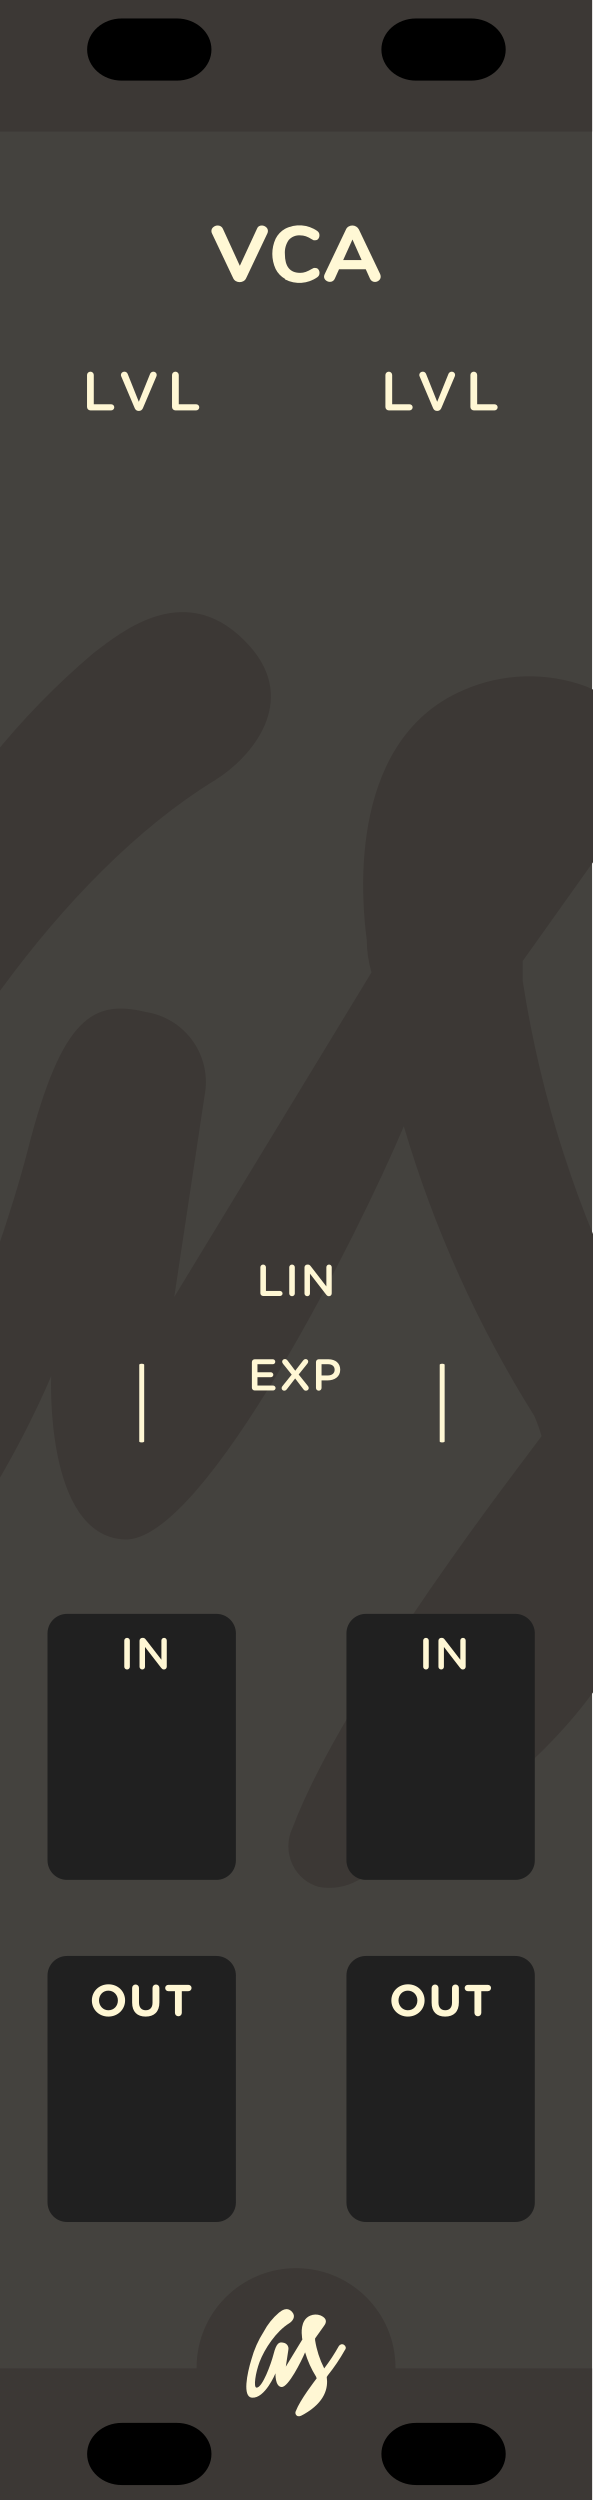
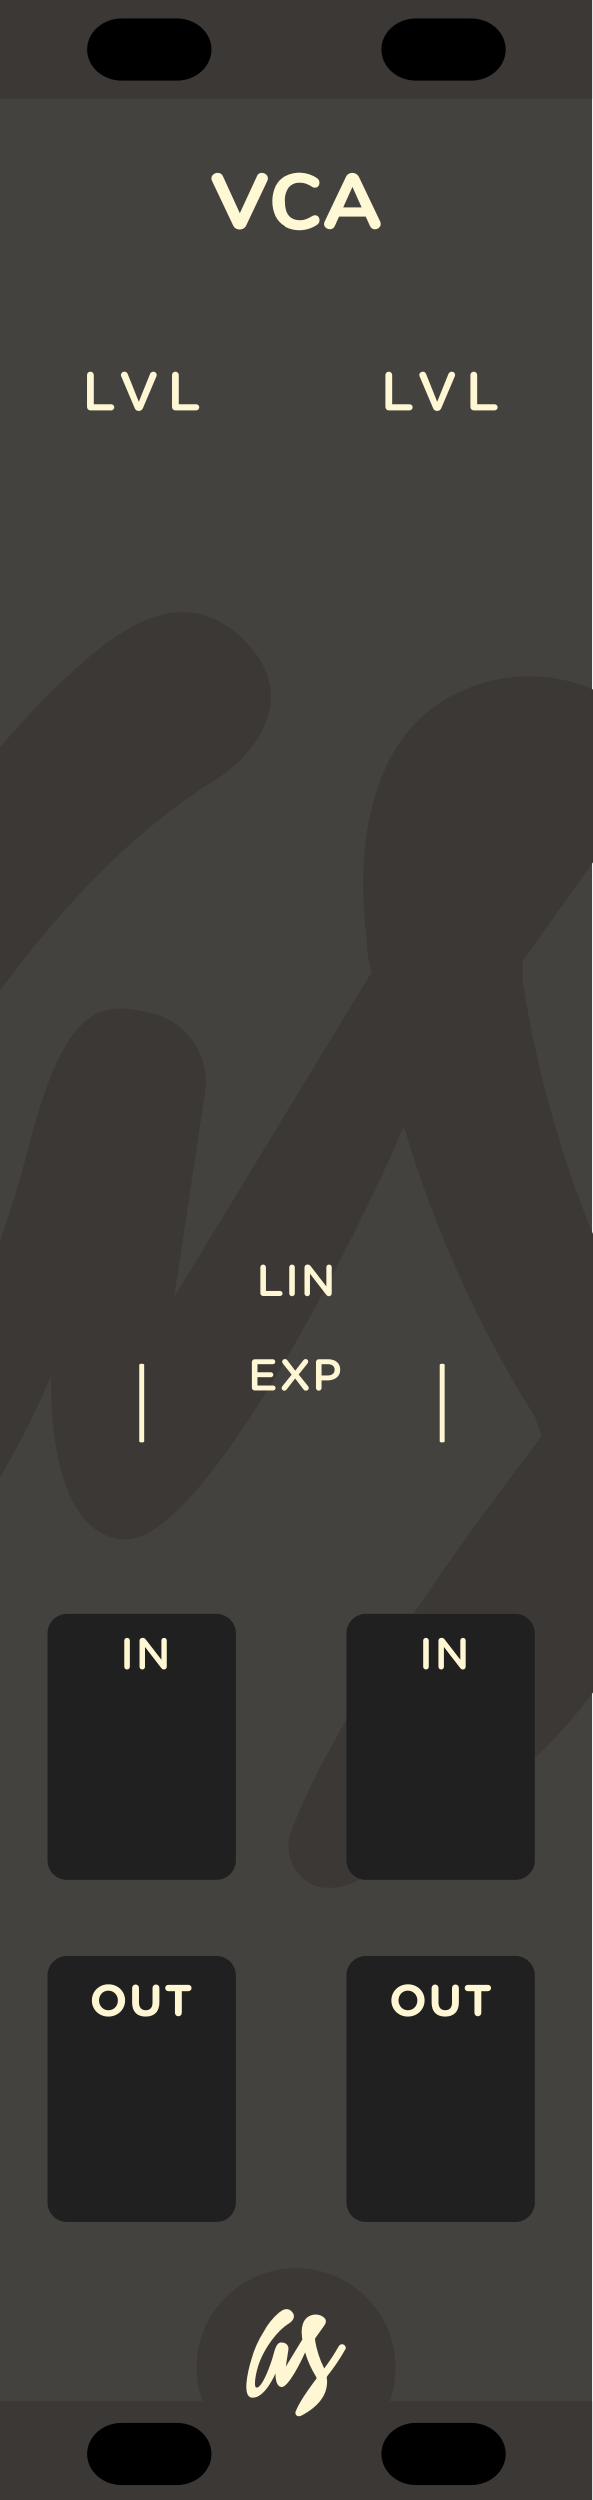
<svg xmlns="http://www.w3.org/2000/svg" width="90" height="380" viewBox="0 0 23.813 100.542" version="1.1" id="svg4541">
  <defs id="defs4535" />
  <g id="layer1" transform="translate(-61.97803,-53.7443)">
    <rect y="53.744" x="61.978" height="100.542" width="23.812" id="rect1709" style="opacity:1;vector-effect:none;fill:#44423e;fill-opacity:1;stroke:none;stroke-width:0.223;stroke-linecap:butt;stroke-linejoin:miter;stroke-miterlimit:4;stroke-dasharray:none;stroke-dashoffset:0;stroke-opacity:1" />
    <g style="fill:#3c3835;fill-opacity:1;stroke-width:0.881" id="g1661" data-name="Layer 2" transform="matrix(2.098122,0,0,2.098122,-51.9489,-652.4857)">
      <g style="fill:#3c3835;fill-opacity:1" id="g1659" data-name="Layer 1-2">
        <path id="path1657" class="cls-4" d="m 71.31,357 a 0.91,0.91 0 0 0 -0.41,-0.53 0.77,0.77 0 0 0 -0.64,-0.1 0.91,0.91 0 0 0 -0.53,0.41 43.94,43.94 0 0 1 -3.33,5.08 21.5,21.5 0 0 1 -2.08,-6.45 v -0.39 l 2,-2.81 c 0.24,-0.34 1.26,-1.56 -0.78,-2.45 a 3.15,3.15 0 0 0 -2.36,0.07 c -2.32,1 -1.92,4.26 -1.85,4.79 q 0,0.31 0.09,0.62 l -3.78,6.22 c 0,0 0.49,-3.26 0.58,-3.85 A 1.36,1.36 0 0 0 57.1,356 c -1,-0.24 -1.61,0.06 -2.27,2.65 -0.56,2.19 -2.54,7.64 -3.86,7.6 -0.78,0 -0.24,-3.41 0.68,-5.87 1.12,-2.95 3.78,-7 6.78,-8.83 0.69,-0.43 1.6,-1.5 0.66,-2.56 -1.19,-1.34 -2.46,-0.28 -3,0.13 a 14.68,14.68 0 0 0 -3.49,4.35 22.82,22.82 0 0 0 -2.81,6.33 c -1,3.25 -2.07,8.54 0.1,8.74 3,0.27 5.39,-5.56 5.39,-5.56 0,0 -0.13,3.05 1.4,3.13 1.53,0.08 4.51,-5.9 5.36,-7.92 a 22.36,22.36 0 0 0 2.5,5.55 2.87,2.87 0 0 1 0.14,0.39 c -0.34,0.47 -3.77,4.86 -4.77,7.5 a 0.82,0.82 0 0 0 0,0.72 0.79,0.79 0 0 0 0.5,0.42 1.12,1.12 0 0 0 0.74,-0.12 5.53,5.53 0 0 0 0.66,-0.35 c 4.83,-2.78 5.52,-6 5.17,-8.48 a 2.08,2.08 0 0 1 0.26,-0.4 42.2,42.2 0 0 0 3.89,-5.77 0.76,0.76 0 0 0 0.18,-0.65 z" style="fill:#3c3835;fill-opacity:1" />
      </g>
    </g>
-     <rect y="148.994" x="61.978" height="5.292" width="23.812" id="rect1759" style="opacity:1;vector-effect:none;fill:#3c3835;fill-opacity:1;stroke:none;stroke-width:0.258;stroke-linecap:butt;stroke-linejoin:miter;stroke-miterlimit:4;stroke-dasharray:none;stroke-dashoffset:0;stroke-opacity:1" />
-     <rect style="opacity:1;vector-effect:none;fill:#3c3835;fill-opacity:1;stroke:none;stroke-width:0.258;stroke-linecap:butt;stroke-linejoin:miter;stroke-miterlimit:4;stroke-dasharray:none;stroke-dashoffset:0;stroke-opacity:1" id="rect1806" width="23.812" height="5.292" x="61.978" y="53.744" />
+     <rect y="150.317" x="61.978" height="3.969" width="23.812" id="rect1759" style="opacity:1;vector-effect:none;fill:#3c3835;fill-opacity:1;stroke:none;stroke-width:0.223;stroke-linecap:butt;stroke-linejoin:miter;stroke-miterlimit:4;stroke-dasharray:none;stroke-dashoffset:0;stroke-opacity:1" />
+     <rect style="opacity:1;vector-effect:none;fill:#3c3835;fill-opacity:1;stroke:none;stroke-width:0.223;stroke-linecap:butt;stroke-linejoin:miter;stroke-miterlimit:4;stroke-dasharray:none;stroke-dashoffset:0;stroke-opacity:1" id="rect1806" width="23.812" height="3.969" x="61.978" y="53.744" />
    <g id="g2195" style="display:inline;stroke-width:0.881" transform="translate(61.97803,60.44709)">
      <circle r="4" cy="88.516" cx="11.906" id="circle1732" style="opacity:1;vector-effect:none;fill:#3c3835;fill-opacity:1;stroke:none;stroke-width:0.197;stroke-linecap:butt;stroke-linejoin:miter;stroke-miterlimit:4;stroke-dasharray:none;stroke-dashoffset:0;stroke-opacity:1" />
      <g transform="matrix(0.1762202,0,0,0.1762202,1.337592,24.78075)" data-name="Layer 2" id="g1738" style="fill:#fff7d4;fill-opacity:1">
        <g data-name="Layer 1-2" id="g1736" style="fill:#fff7d4;fill-opacity:1">
          <path style="fill:#fff7d4;fill-opacity:1" d="m 71.31,357 a 0.91,0.91 0 0 0 -0.41,-0.53 0.77,0.77 0 0 0 -0.64,-0.1 0.91,0.91 0 0 0 -0.53,0.41 43.94,43.94 0 0 1 -3.33,5.08 21.5,21.5 0 0 1 -2.08,-6.45 v -0.39 l 2,-2.81 c 0.24,-0.34 1.26,-1.56 -0.78,-2.45 a 3.15,3.15 0 0 0 -2.36,0.07 c -2.32,1 -1.92,4.26 -1.85,4.79 q 0,0.31 0.09,0.62 l -3.78,6.22 c 0,0 0.49,-3.26 0.58,-3.85 A 1.36,1.36 0 0 0 57.1,356 c -1,-0.24 -1.61,0.06 -2.27,2.65 -0.56,2.19 -2.54,7.64 -3.86,7.6 -0.78,0 -0.24,-3.41 0.68,-5.87 1.12,-2.95 3.78,-7 6.78,-8.83 0.69,-0.43 1.6,-1.5 0.66,-2.56 -1.19,-1.34 -2.46,-0.28 -3,0.13 a 14.68,14.68 0 0 0 -3.49,4.35 22.82,22.82 0 0 0 -2.81,6.33 c -1,3.25 -2.07,8.54 0.1,8.74 3,0.27 5.39,-5.56 5.39,-5.56 0,0 -0.13,3.05 1.4,3.13 1.53,0.08 4.51,-5.9 5.36,-7.92 a 22.36,22.36 0 0 0 2.5,5.55 2.87,2.87 0 0 1 0.14,0.39 c -0.34,0.47 -3.77,4.86 -4.77,7.5 a 0.82,0.82 0 0 0 0,0.72 0.79,0.79 0 0 0 0.5,0.42 1.12,1.12 0 0 0 0.74,-0.12 5.53,5.53 0 0 0 0.66,-0.35 c 4.83,-2.78 5.52,-6 5.17,-8.48 a 2.08,2.08 0 0 1 0.26,-0.4 42.2,42.2 0 0 0 3.89,-5.77 0.76,0.76 0 0 0 0.18,-0.65 z" class="cls-4" id="path1734" />
        </g>
      </g>
    </g>
    <rect style="display:inline;opacity:1;vector-effect:none;fill:#000000;fill-opacity:1;stroke:none;stroke-width:0.152;stroke-linecap:butt;stroke-linejoin:miter;stroke-miterlimit:4;stroke-dasharray:none;stroke-dashoffset:0;stroke-opacity:1" id="rect863" width="5" height="2.5" x="65.482" y="151.186" ry="1.392" />
    <path id="rect865" d="m 78.709,151.186 c -0.771,0 -1.392,0.558 -1.392,1.25 0,0.693 0.621,1.25 1.392,1.25 h 2.215 c 0.771,0 1.392,-0.558 1.392,-1.25 0,-0.692 -0.621,-1.25 -1.392,-1.25 z" style="display:inline;opacity:1;vector-effect:none;fill:#000000;fill-opacity:1;stroke:none;stroke-width:0.152;stroke-linecap:butt;stroke-linejoin:miter;stroke-miterlimit:4;stroke-dasharray:none;stroke-dashoffset:0;stroke-opacity:1" />
    <rect ry="1.392" y="54.486" x="65.482" height="2.5" width="5" id="rect861" style="display:inline;opacity:1;vector-effect:none;fill:#000000;fill-opacity:1;stroke:none;stroke-width:0.152;stroke-linecap:butt;stroke-linejoin:miter;stroke-miterlimit:4;stroke-dasharray:none;stroke-dashoffset:0;stroke-opacity:1" />
    <path id="path1191" d="m 78.709,54.486 c -0.771,0 -1.392,0.558 -1.392,1.25 0,0.692 0.621,1.25 1.392,1.25 h 2.215 c 0.771,0 1.392,-0.558 1.392,-1.25 0,-0.693 -0.621,-1.25 -1.392,-1.25 z" style="display:inline;opacity:1;vector-effect:none;fill:#000000;fill-opacity:1;stroke:none;stroke-width:0.152;stroke-linecap:butt;stroke-linejoin:miter;stroke-miterlimit:4;stroke-dasharray:none;stroke-dashoffset:0;stroke-opacity:1" />
-     <g transform="matrix(0.2645833,0,0,0.2645833,-22.62117,-11.24986)" id="g2289">
+     <g transform="matrix(0.2645833,0,0,0.2645833,-22.62117,-13.36653)" id="g2289">
      <path d="m 39.27,155.76 a 0.85,0.85 0 0 1 0.46,-0.13 1,1 0 0 1 0.65,0.24 0.74,0.74 0 0 1 0.29,0.59 0.85,0.85 0 0 1 -0.08,0.36 l -3.24,6.84 a 0.94,0.94 0 0 1 -0.4,0.43 1.18,1.18 0 0 1 -1.15,0 0.94,0.94 0 0 1 -0.4,-0.43 l -3.24,-6.84 a 0.77,0.77 0 0 1 -0.08,-0.35 0.74,0.74 0 0 1 0.3,-0.6 1,1 0 0 1 0.67,-0.24 0.88,0.88 0 0 1 0.46,0.13 0.79,0.79 0 0 1 0.32,0.38 l 2.57,5.62 2.6,-5.62 a 0.8,0.8 0 0 1 0.27,-0.38 z" transform="translate(319.8,124.29)" style="fill:#fff8d5" id="path2283" />
      <path d="m 43.28,163.75 a 3.55,3.55 0 0 1 -1.44,-1.51 5.51,5.51 0 0 1 0,-4.6 3.56,3.56 0 0 1 1.44,-1.51 4.73,4.73 0 0 1 4.9,0.34 0.92,0.92 0 0 1 0.25,0.29 0.8,0.8 0 0 1 0.07,0.36 0.84,0.84 0 0 1 -0.17,0.53 0.52,0.52 0 0 1 -0.43,0.22 0.93,0.93 0 0 1 -0.29,0 1.15,1.15 0 0 1 -0.28,-0.15 4.06,4.06 0 0 0 -0.89,-0.45 2.72,2.72 0 0 0 -0.88,-0.14 2.11,2.11 0 0 0 -1.73,0.71 3.32,3.32 0 0 0 -0.58,2.13 q 0,2.86 2.32,2.86 a 2.53,2.53 0 0 0 0.84,-0.14 5.29,5.29 0 0 0 0.92,-0.45 1.74,1.74 0 0 1 0.3,-0.15 0.84,0.84 0 0 1 0.28,0 0.52,0.52 0 0 1 0.43,0.22 0.84,0.84 0 0 1 0.17,0.53 0.77,0.77 0 0 1 -0.08,0.37 0.89,0.89 0 0 1 -0.25,0.28 4.73,4.73 0 0 1 -4.9,0.34 z" transform="translate(319.8,124.29)" style="fill:#fff8d5" id="path2285" />
      <path d="m 57.81,163.41 a 0.72,0.72 0 0 1 -0.27,0.57 0.91,0.91 0 0 1 -0.62,0.23 0.81,0.81 0 0 1 -0.43,-0.13 0.79,0.79 0 0 1 -0.31,-0.38 l -0.64,-1.42 h -4.06 l -0.64,1.42 a 0.78,0.78 0 0 1 -0.74,0.5 0.94,0.94 0 0 1 -0.62,-0.23 0.72,0.72 0 0 1 -0.28,-0.57 1,1 0 0 1 0.1,-0.38 l 3.24,-6.8 a 0.94,0.94 0 0 1 0.4,-0.44 1.13,1.13 0 0 1 0.56,-0.15 1.11,1.11 0 0 1 0.58,0.16 1.07,1.07 0 0 1 0.41,0.43 l 3.24,6.8 a 1,1 0 0 1 0.08,0.39 z m -5.7,-2.53 h 2.8 l -1.39,-3.12 z" transform="translate(319.8,124.29)" style="fill:#fff8d5" id="path2287" />
    </g>
  </g>
  <g id="layer2">
    <g transform="matrix(0.2760238,0,0,0.2760238,239.6447,-41.1702)" style="fill:#fff7d4;fill-opacity:1;stroke-width:0.919" id="g1005">
      <path id="path11726" d="m -855.523,208.447 c 0,0.281 0.219,0.5 0.5,0.5 h 3.016 c 0.25,0 0.453,-0.203 0.453,-0.453 0,-0.25 -0.203,-0.438 -0.453,-0.438 h -2.531 v -4.266 c 0,-0.266 -0.219,-0.484 -0.484,-0.484 -0.281,0 -0.5,0.219 -0.5,0.484 z m 0,0" style="fill:#fff7d4;fill-opacity:1;stroke:none;stroke-width:0.881" />
      <path id="path11718" d="m -848.01,209.025 h 0.047 c 0.281,0 0.469,-0.156 0.578,-0.391 l 1.969,-4.641 c 0.016,-0.062 0.047,-0.141 0.047,-0.219 0,-0.266 -0.219,-0.469 -0.484,-0.469 -0.234,0 -0.422,0.156 -0.484,0.328 l -1.641,4.062 -1.609,-4.031 c -0.078,-0.219 -0.25,-0.359 -0.5,-0.359 -0.281,0 -0.5,0.219 -0.5,0.484 0,0.078 0.031,0.156 0.062,0.234 l 1.953,4.609 c 0.109,0.234 0.281,0.391 0.562,0.391 z m 0,0" style="fill:#fff7d4;fill-opacity:1;stroke:none;stroke-width:0.881" />
      <path id="path11710" d="m -843.139,208.447 c 0,0.281 0.219,0.5 0.5,0.5 h 3.016 c 0.25,0 0.453,-0.203 0.453,-0.453 0,-0.25 -0.203,-0.438 -0.453,-0.438 h -2.531 v -4.266 c 0,-0.266 -0.219,-0.484 -0.484,-0.484 -0.281,0 -0.5,0.219 -0.5,0.484 z m 0,0" style="fill:#fff7d4;fill-opacity:1;stroke:none;stroke-width:0.881" />
    </g>
    <g transform="translate(-4.860342,-2.645819)" id="g1942" style="display:inline">
      <path style="display:inline;fill:#202020;fill-opacity:1;fill-rule:nonzero;stroke:none;stroke-width:0.233" d="m 26.369,82.091 c 0,-0.43 -0.353,-0.782 -0.783,-0.782 h -6.01 c -0.43,0 -0.783,0.351 -0.783,0.782 v 9.134 c 0,0.43 0.353,0.783 0.783,0.783 h 6.01 c 0.43,0 0.783,-0.353 0.783,-0.783 z m 0,0" id="path1934" />
      <path id="path1936" d="m 21.263,83.747 c 0.388,0 0.673,-0.293 0.673,-0.651 0,-0.358 -0.28,-0.647 -0.668,-0.647 -0.388,0 -0.668,0.293 -0.668,0.647 v 0.004 c 0,0.358 0.28,0.647 0.664,0.647 z m 0.004,-0.254 c -0.22,0 -0.38,-0.181 -0.38,-0.397 0,-0.216 0.155,-0.392 0.375,-0.392 0.224,0 0.384,0.177 0.384,0.392 v 0.004 c 0,0.216 -0.155,0.392 -0.38,0.392 z m 0,0" style="display:inline;fill:#fff7d4;fill-opacity:1;stroke:none;stroke-width:0.233" />
      <path id="path1938" d="m 22.763,83.747 c 0.341,0 0.552,-0.19 0.552,-0.569 V 82.595 c 0,-0.078 -0.06,-0.138 -0.138,-0.138 -0.078,0 -0.138,0.06 -0.138,0.138 v 0.595 c 0,0.198 -0.104,0.302 -0.272,0.302 -0.168,0 -0.272,-0.108 -0.272,-0.311 V 82.595 c 0,-0.078 -0.06,-0.138 -0.138,-0.138 -0.073,0 -0.138,0.06 -0.138,0.138 v 0.591 c 0,0.371 0.207,0.561 0.543,0.561 z m 0,0" style="display:inline;fill:#fff7d4;fill-opacity:1;stroke:none;stroke-width:0.233" />
      <path id="path1940" d="m 23.941,83.596 c 0,0.078 0.06,0.138 0.138,0.138 0.078,0 0.138,-0.06 0.138,-0.138 v -0.871 h 0.263 c 0.073,0 0.129,-0.056 0.129,-0.129 0,-0.069 -0.056,-0.125 -0.129,-0.125 h -0.807 c -0.069,0 -0.125,0.056 -0.125,0.125 0,0.073 0.056,0.129 0.125,0.129 H 23.941 Z m 0,0" style="display:inline;fill:#fff7d4;fill-opacity:1;stroke:none;stroke-width:0.233" />
    </g>
    <g transform="translate(11.63536)" id="g1956">
      <g transform="translate(-5.820833,-196.4583)" id="g1948">
        <g style="display:inline" id="g1946" transform="translate(-10.67487,180.0542)">
          <path id="path1944" d="m 26.369,82.091 c 0,-0.43 -0.353,-0.782 -0.783,-0.782 h -6.01 c -0.43,0 -0.783,0.351 -0.783,0.782 v 9.134 c 0,0.43 0.353,0.783 0.783,0.783 h 6.01 c 0.43,0 0.783,-0.353 0.783,-0.783 z m 0,0" style="display:inline;fill:#202020;fill-opacity:1;fill-rule:nonzero;stroke:none;stroke-width:0.233" />
        </g>
      </g>
      <g id="g1954" style="fill:#fff7d4;fill-opacity:1;stroke-width:0.919" transform="matrix(0.2760238,0,0,0.2760238,246.0011,-18.27371)">
        <path style="fill:#fff7d4;fill-opacity:1;stroke:none;stroke-width:0.881" d="m -871.725,309.059 c 0,0.219 0.188,0.391 0.406,0.391 0.219,0 0.406,-0.172 0.406,-0.391 v -3.828 c 0,-0.219 -0.188,-0.391 -0.406,-0.391 -0.219,0 -0.406,0.172 -0.406,0.391 z m 0,0" id="path1950" />
        <path style="fill:#fff7d4;fill-opacity:1;stroke:none;stroke-width:0.881" d="m -869.503,309.059 c 0,0.219 0.188,0.391 0.406,0.391 0.219,0 0.391,-0.172 0.391,-0.391 v -2.891 l 2.344,3.031 c 0.109,0.141 0.219,0.25 0.406,0.25 h 0.031 c 0.219,0 0.391,-0.188 0.391,-0.406 v -3.812 c 0,-0.219 -0.172,-0.391 -0.391,-0.391 -0.219,0 -0.391,0.172 -0.391,0.391 v 2.797 l -2.281,-2.953 c -0.109,-0.141 -0.219,-0.234 -0.406,-0.234 h -0.094 c -0.219,0 -0.406,0.188 -0.406,0.406 z m 0,0" id="path1952" />
      </g>
    </g>
    <g style="display:inline" id="g1026" transform="translate(-16.88191,-2.645819)">
      <path id="path25377" d="m 26.369,82.091 c 0,-0.43 -0.353,-0.782 -0.783,-0.782 h -6.01 c -0.43,0 -0.783,0.351 -0.783,0.782 v 9.134 c 0,0.43 0.353,0.783 0.783,0.783 h 6.01 c 0.43,0 0.783,-0.353 0.783,-0.783 z m 0,0" style="display:inline;fill:#202020;fill-opacity:1;fill-rule:nonzero;stroke:none;stroke-width:0.233" />
      <g id="g896" transform="translate(-0.023128)">
        <path id="path12074" d="m 21.263,83.747 c 0.388,0 0.673,-0.293 0.673,-0.651 0,-0.358 -0.28,-0.647 -0.668,-0.647 -0.388,0 -0.668,0.293 -0.668,0.647 v 0.004 c 0,0.358 0.28,0.647 0.664,0.647 z m 0.004,-0.254 c -0.22,0 -0.38,-0.181 -0.38,-0.397 0,-0.216 0.155,-0.392 0.375,-0.392 0.224,0 0.384,0.177 0.384,0.392 v 0.004 c 0,0.216 -0.155,0.392 -0.38,0.392 z m 0,0" style="display:inline;fill:#fff7d4;fill-opacity:1;stroke:none;stroke-width:0.233" />
        <path id="path12070" d="m 22.763,83.747 c 0.341,0 0.552,-0.19 0.552,-0.569 V 82.595 c 0,-0.078 -0.06,-0.138 -0.138,-0.138 -0.078,0 -0.138,0.06 -0.138,0.138 v 0.595 c 0,0.198 -0.104,0.302 -0.272,0.302 -0.168,0 -0.272,-0.108 -0.272,-0.311 V 82.595 c 0,-0.078 -0.06,-0.138 -0.138,-0.138 -0.073,0 -0.138,0.06 -0.138,0.138 v 0.591 c 0,0.371 0.207,0.561 0.543,0.561 z m 0,0" style="display:inline;fill:#fff7d4;fill-opacity:1;stroke:none;stroke-width:0.233" />
        <path id="path12066" d="m 23.941,83.596 c 0,0.078 0.06,0.138 0.138,0.138 0.078,0 0.138,-0.06 0.138,-0.138 v -0.871 h 0.263 c 0.073,0 0.129,-0.056 0.129,-0.129 0,-0.069 -0.056,-0.125 -0.129,-0.125 h -0.807 c -0.069,0 -0.125,0.056 -0.125,0.125 0,0.073 0.056,0.129 0.125,0.129 H 23.941 Z m 0,0" style="display:inline;fill:#fff7d4;fill-opacity:1;stroke:none;stroke-width:0.233" />
      </g>
    </g>
    <g id="g1271" transform="translate(-0.3862016)">
      <g id="g1598" transform="translate(-5.820833,-196.4583)">
        <g transform="translate(-10.67487,180.0542)" id="g1528" style="display:inline">
          <path style="display:inline;fill:#202020;fill-opacity:1;fill-rule:nonzero;stroke:none;stroke-width:0.233" d="m 26.369,82.091 c 0,-0.43 -0.353,-0.782 -0.783,-0.782 h -6.01 c -0.43,0 -0.783,0.351 -0.783,0.782 v 9.134 c 0,0.43 0.353,0.783 0.783,0.783 h 6.01 c 0.43,0 0.783,-0.353 0.783,-0.783 z m 0,0" id="path1520" />
        </g>
      </g>
      <g transform="matrix(0.2760238,0,0,0.2760238,246.0011,-18.27371)" style="fill:#fff7d4;fill-opacity:1;stroke-width:0.919" id="g1263">
        <path id="path1259" d="m -871.725,309.059 c 0,0.219 0.188,0.391 0.406,0.391 0.219,0 0.406,-0.172 0.406,-0.391 v -3.828 c 0,-0.219 -0.188,-0.391 -0.406,-0.391 -0.219,0 -0.406,0.172 -0.406,0.391 z m 0,0" style="fill:#fff7d4;fill-opacity:1;stroke:none;stroke-width:0.881" />
        <path id="path1261" d="m -869.503,309.059 c 0,0.219 0.188,0.391 0.406,0.391 0.219,0 0.391,-0.172 0.391,-0.391 v -2.891 l 2.344,3.031 c 0.109,0.141 0.219,0.25 0.406,0.25 h 0.031 c 0.219,0 0.391,-0.188 0.391,-0.406 v -3.812 c 0,-0.219 -0.172,-0.391 -0.391,-0.391 -0.219,0 -0.391,0.172 -0.391,0.391 v 2.797 l -2.281,-2.953 c -0.109,-0.141 -0.219,-0.234 -0.406,-0.234 h -0.094 c -0.219,0 -0.406,0.188 -0.406,0.406 z m 0,0" style="fill:#fff7d4;fill-opacity:1;stroke:none;stroke-width:0.881" />
      </g>
    </g>
    <g transform="matrix(0.2760238,0,0,0.2760238,240.2944,-21.15234)" style="fill:#fff7d4;fill-opacity:1;stroke-width:0.919" id="g1015">
      <path id="path11694" d="m -832.621,265.052 c 0,0.234 0.188,0.406 0.406,0.406 h 2.453 c 0.203,0 0.375,-0.156 0.375,-0.359 0,-0.203 -0.172,-0.375 -0.375,-0.375 h -2.047 v -3.453 c 0,-0.219 -0.188,-0.391 -0.406,-0.391 -0.219,0 -0.406,0.172 -0.406,0.391 z m 0,0" style="fill:#fff7d4;fill-opacity:1;stroke:none;stroke-width:0.881" />
      <path id="path11690" d="m -828.414,265.099 c 0,0.219 0.188,0.391 0.406,0.391 0.219,0 0.406,-0.172 0.406,-0.391 v -3.828 c 0,-0.219 -0.188,-0.391 -0.406,-0.391 -0.219,0 -0.406,0.172 -0.406,0.391 z m 0,0" style="fill:#fff7d4;fill-opacity:1;stroke:none;stroke-width:0.881" />
      <path id="path11686" d="m -826.192,265.099 c 0,0.219 0.188,0.391 0.406,0.391 0.219,0 0.391,-0.172 0.391,-0.391 v -2.891 l 2.344,3.031 c 0.109,0.141 0.219,0.25 0.406,0.25 h 0.031 c 0.219,0 0.391,-0.188 0.391,-0.406 v -3.812 c 0,-0.219 -0.172,-0.391 -0.391,-0.391 -0.219,0 -0.391,0.172 -0.391,0.391 v 2.797 l -2.281,-2.953 c -0.109,-0.141 -0.219,-0.234 -0.406,-0.234 h -0.094 c -0.219,0 -0.406,0.188 -0.406,0.406 z m 0,0" style="fill:#fff7d4;fill-opacity:1;stroke:none;stroke-width:0.881" />
    </g>
    <g transform="matrix(0.2760238,0,0,0.2760238,251.6263,-17.35235)" style="fill:#fff7d4;fill-opacity:1;stroke-width:0.919" id="g1010">
      <path id="path11674" d="m -874.505,265.459 h 2.688 c 0.188,0 0.359,-0.156 0.359,-0.359 0,-0.188 -0.172,-0.359 -0.359,-0.359 h -2.281 v -1.219 h 1.953 c 0.188,0 0.359,-0.156 0.359,-0.344 0,-0.203 -0.172,-0.375 -0.359,-0.375 h -1.953 v -1.172 h 2.25 c 0.188,0 0.344,-0.156 0.344,-0.359 0,-0.203 -0.156,-0.359 -0.344,-0.359 h -2.656 c -0.219,0 -0.406,0.172 -0.406,0.406 v 3.734 c 0,0.234 0.188,0.406 0.406,0.406 z m 0,0" style="fill:#fff7d4;fill-opacity:1;stroke:none;stroke-width:0.881" />
      <path id="path11670" d="m -870.578,265.115 c 0,0.234 0.188,0.375 0.375,0.375 0.172,0 0.281,-0.078 0.391,-0.219 l 1.203,-1.562 1.219,1.594 c 0.094,0.125 0.188,0.188 0.359,0.188 0.234,0 0.406,-0.172 0.406,-0.391 0,-0.109 -0.062,-0.219 -0.125,-0.297 l -1.344,-1.672 1.266,-1.578 c 0.078,-0.109 0.125,-0.188 0.125,-0.312 0,-0.219 -0.188,-0.359 -0.359,-0.359 -0.172,0 -0.281,0.078 -0.391,0.219 l -1.141,1.484 -1.141,-1.516 c -0.109,-0.125 -0.203,-0.188 -0.375,-0.188 -0.219,0 -0.391,0.172 -0.391,0.391 0,0.109 0.062,0.203 0.125,0.297 l 1.266,1.578 -1.344,1.672 c -0.078,0.094 -0.125,0.188 -0.125,0.297 z m 0,0" style="fill:#fff7d4;fill-opacity:1;stroke:none;stroke-width:0.881" />
      <path id="path11666" d="m -865.572,265.099 c 0,0.219 0.188,0.391 0.406,0.391 0.219,0 0.406,-0.172 0.406,-0.391 v -1.109 h 0.891 c 1,0 1.828,-0.531 1.828,-1.547 v -0.016 c 0,-0.922 -0.672,-1.516 -1.734,-1.516 h -1.391 c -0.219,0 -0.406,0.172 -0.406,0.406 z m 0.812,-1.828 v -1.641 h 0.922 c 0.594,0 0.984,0.281 0.984,0.812 v 0.016 c 0,0.484 -0.375,0.812 -0.984,0.812 z m 0,0" style="fill:#fff7d4;fill-opacity:1;stroke:none;stroke-width:0.881" />
    </g>
    <g id="g1576" transform="matrix(1.006925,0,0,0.3988115,-0.0813104,34.69831)">
      <path style="fill:none;stroke:#fff7d4;stroke-width:0.197;stroke-linecap:round;stroke-linejoin:round;stroke-miterlimit:10;stroke-dasharray:none;stroke-opacity:1" d="m 5.741,58.355 v -7.737" id="path30663" />
      <path id="path887" d="m 17.742,58.355 v -7.737" style="fill:none;stroke:#fff7d4;stroke-width:0.197;stroke-linecap:round;stroke-linejoin:round;stroke-miterlimit:10;stroke-dasharray:none;stroke-opacity:1" />
    </g>
    <g id="g912" style="fill:#fff7d4;fill-opacity:1;stroke-width:0.919" transform="matrix(0.2760238,0,0,0.2760238,251.6447,-41.1702)">
      <path style="fill:#fff7d4;fill-opacity:1;stroke:none;stroke-width:0.881" d="m -855.523,208.447 c 0,0.281 0.219,0.5 0.5,0.5 h 3.016 c 0.25,0 0.453,-0.203 0.453,-0.453 0,-0.25 -0.203,-0.438 -0.453,-0.438 h -2.531 v -4.266 c 0,-0.266 -0.219,-0.484 -0.484,-0.484 -0.281,0 -0.5,0.219 -0.5,0.484 z m 0,0" id="path906" />
      <path style="fill:#fff7d4;fill-opacity:1;stroke:none;stroke-width:0.881" d="m -848.01,209.025 h 0.047 c 0.281,0 0.469,-0.156 0.578,-0.391 l 1.969,-4.641 c 0.016,-0.062 0.047,-0.141 0.047,-0.219 0,-0.266 -0.219,-0.469 -0.484,-0.469 -0.234,0 -0.422,0.156 -0.484,0.328 l -1.641,4.062 -1.609,-4.031 c -0.078,-0.219 -0.25,-0.359 -0.5,-0.359 -0.281,0 -0.5,0.219 -0.5,0.484 0,0.078 0.031,0.156 0.062,0.234 l 1.953,4.609 c 0.109,0.234 0.281,0.391 0.562,0.391 z m 0,0" id="path908" />
      <path style="fill:#fff7d4;fill-opacity:1;stroke:none;stroke-width:0.881" d="m -843.139,208.447 c 0,0.281 0.219,0.5 0.5,0.5 h 3.016 c 0.25,0 0.453,-0.203 0.453,-0.453 0,-0.25 -0.203,-0.438 -0.453,-0.438 h -2.531 v -4.266 c 0,-0.266 -0.219,-0.484 -0.484,-0.484 -0.281,0 -0.5,0.219 -0.5,0.484 z m 0,0" id="path910" />
    </g>
  </g>
</svg>
